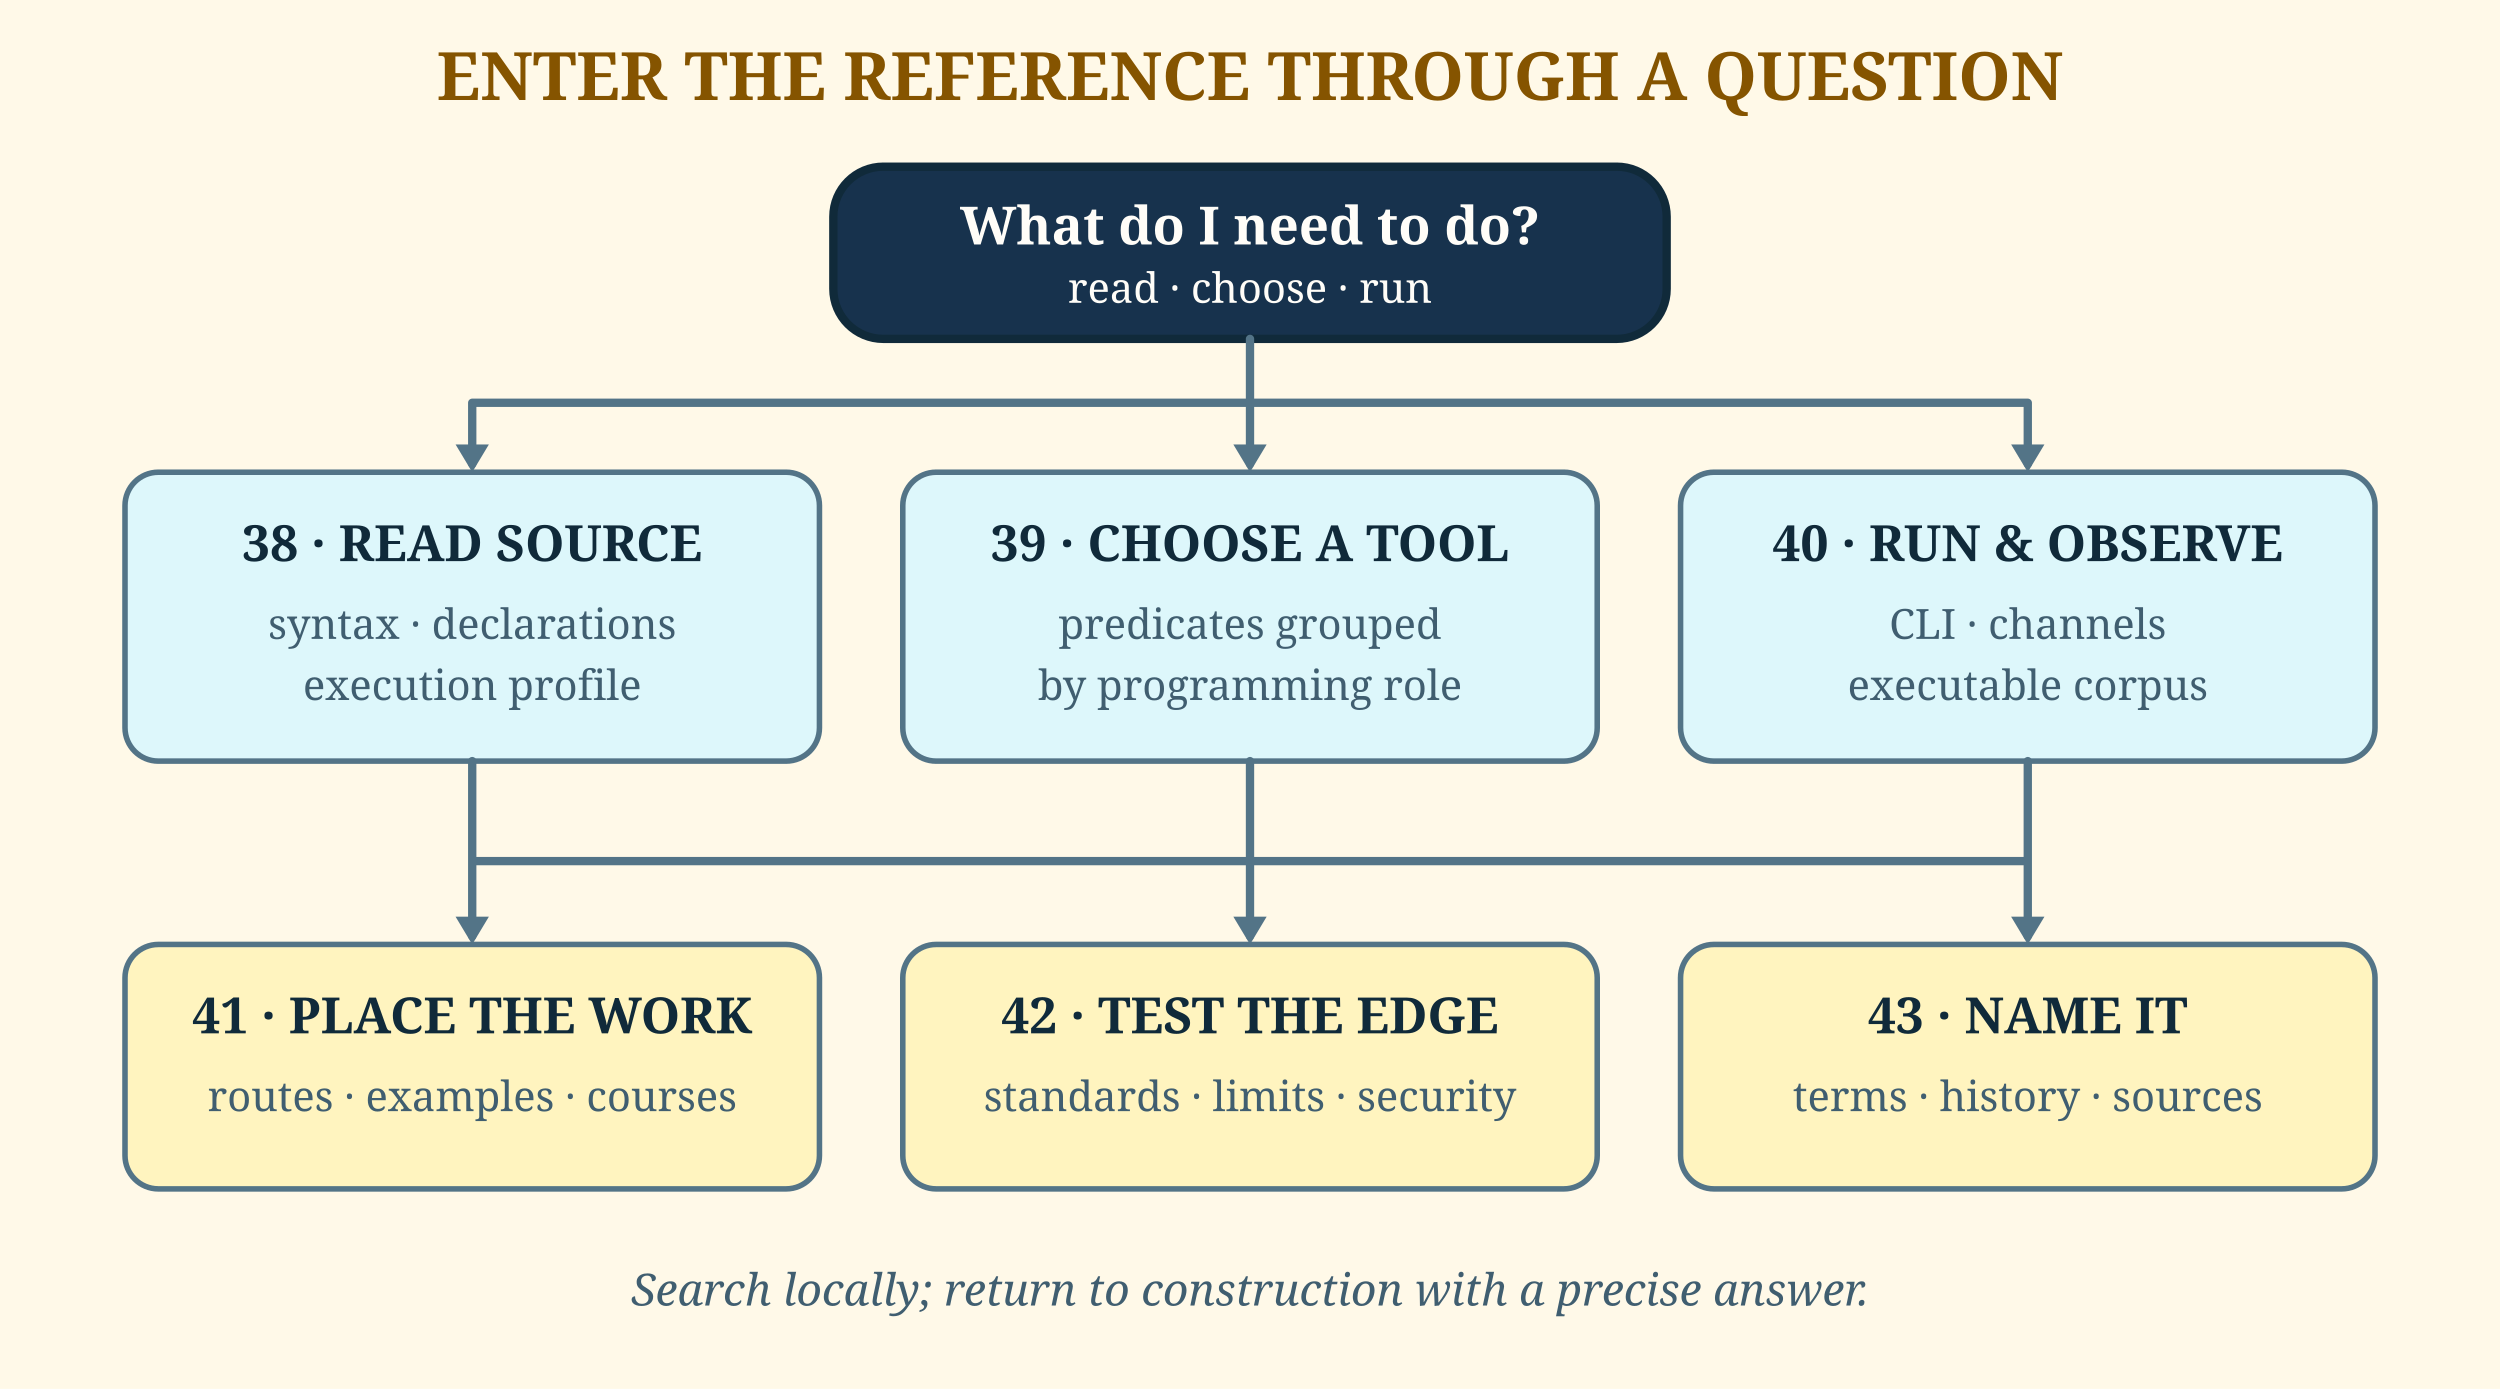
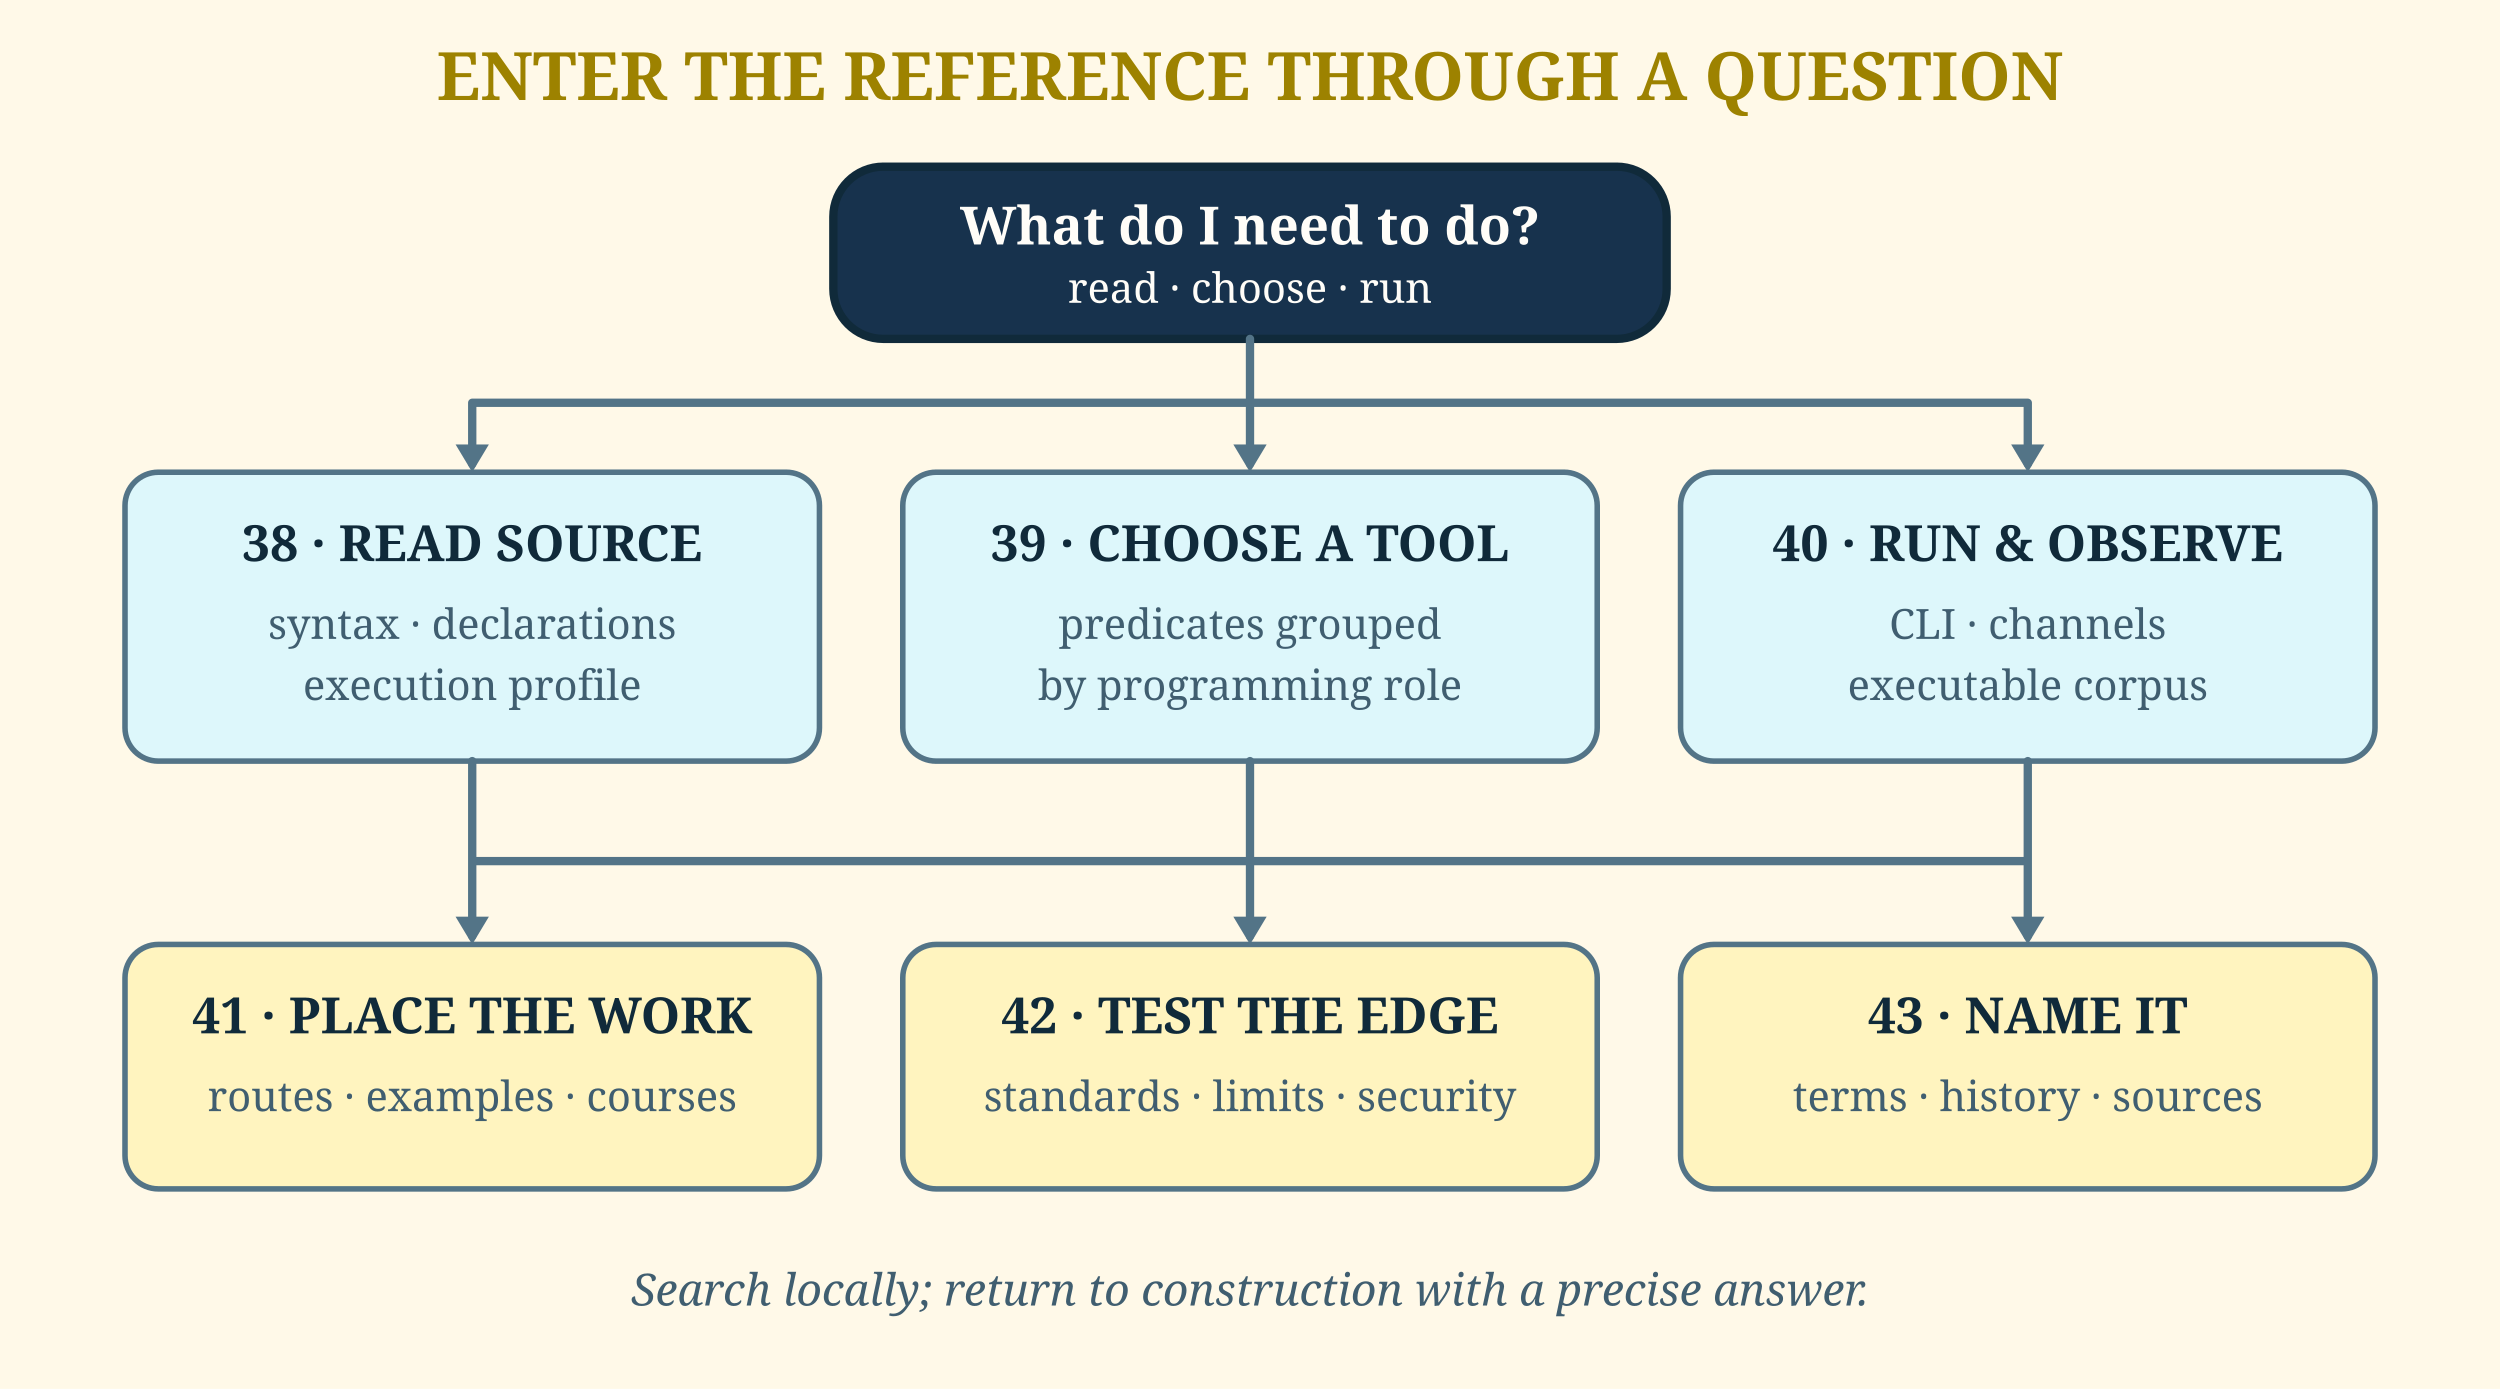
<svg xmlns="http://www.w3.org/2000/svg" width="900" height="500" viewBox="0 0 900 500" role="img" aria-labelledby="title desc">
  <defs>
    <style>
      .bg{fill:#FFF9E8}.question{fill:#17324D;stroke:#102A3A;stroke-width:3}.card{stroke:#537487;stroke-width:2}.practice{fill:#DDF7FB}.guide{fill:#FFF4BF}
-       .line{fill:none;stroke:#537487;stroke-width:3;stroke-linecap:round}.arrow{fill:#537487}.title{fill:#855400;font:bold 24px Georgia,serif}
+       .line{fill:none;stroke:#537487;stroke-width:3;stroke-linecap:round}.arrow{fill:#537487}.title{fill:#9D8200;font:bold 24px Georgia,serif}
      .q{fill:#FFFDF8;font:bold 19px Georgia,serif}.qsmall{fill:#FFFDF8;font:15px Georgia,serif}.chapter{fill:#102A3A;font:bold 18px Georgia,serif}.small{fill:#405E70;font:15px Georgia,serif}.caption{fill:#405E70;font:italic 16px Georgia,serif}
    </style>
  </defs>
  <rect width="900" height="500" class="bg" />
  <text class="title" x="450" y="36" text-anchor="middle">ENTER THE REFERENCE THROUGH A QUESTION</text>
  <rect class="question" x="300" y="60" width="300" height="62" rx="18" />
  <text class="q" x="450" y="88" text-anchor="middle">What do I need to do?</text>
  <text class="qsmall" x="450" y="109" text-anchor="middle">read · choose · run</text>
  <path class="line" d="M450 122V145M170 145H730M170 145V167M450 145V167M730 145V167" />
  <path class="arrow" d="M164 160L176 160L170 170Z" />
  <path class="arrow" d="M444 160L456 160L450 170Z" />
  <path class="arrow" d="M724 160L736 160L730 170Z" />
  <rect class="card practice" x="45" y="170" width="250" height="104" rx="12" />
  <text class="chapter" x="170" y="202" text-anchor="middle">38 · READ SOURCE</text>
  <text class="small" x="170" y="230" text-anchor="middle">syntax · declarations</text>
  <text class="small" x="170" y="252" text-anchor="middle">execution profile</text>
  <rect class="card practice" x="325" y="170" width="250" height="104" rx="12" />
  <text class="chapter" x="450" y="202" text-anchor="middle">39 · CHOOSE A TOOL</text>
  <text class="small" x="450" y="230" text-anchor="middle">predicates grouped</text>
  <text class="small" x="450" y="252" text-anchor="middle">by programming role</text>
  <rect class="card practice" x="605" y="170" width="250" height="104" rx="12" />
  <text class="chapter" x="730" y="202" text-anchor="middle">40 · RUN &amp; OBSERVE</text>
  <text class="small" x="730" y="230" text-anchor="middle">CLI · channels</text>
  <text class="small" x="730" y="252" text-anchor="middle">executable corpus</text>
  <path class="line" d="M170 274V310M450 274V310M730 274V337M170 310H730M170 310V337M450 310V337" />
  <path class="arrow" d="M164 330L176 330L170 340Z" />
  <path class="arrow" d="M444 330L456 330L450 340Z" />
  <path class="arrow" d="M724 330L736 330L730 340Z" />
  <rect class="card guide" x="45" y="340" width="250" height="88" rx="12" />
  <text class="chapter" x="170" y="372" text-anchor="middle">41 · PLACE THE WORK</text>
  <text class="small" x="170" y="400" text-anchor="middle">routes · examples · courses</text>
  <rect class="card guide" x="325" y="340" width="250" height="88" rx="12" />
  <text class="chapter" x="450" y="372" text-anchor="middle">42 · TEST THE EDGE</text>
  <text class="small" x="450" y="400" text-anchor="middle">standards · limits · security</text>
  <rect class="card guide" x="605" y="340" width="250" height="88" rx="12" />
  <text class="chapter" x="730" y="372" text-anchor="middle">43 · NAME IT</text>
  <text class="small" x="730" y="400" text-anchor="middle">terms · history · sources</text>
  <text class="caption" x="450" y="470" text-anchor="middle">Search locally; return to construction with a precise answer.</text>
</svg>
